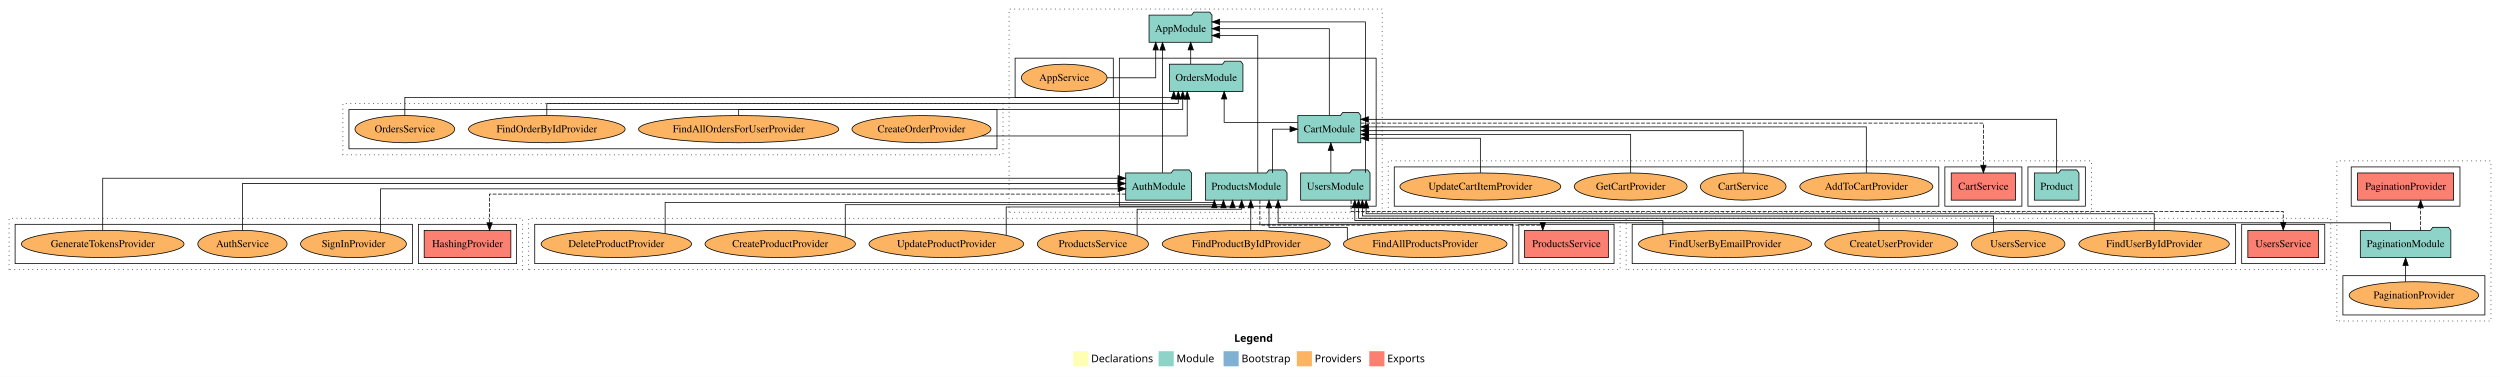
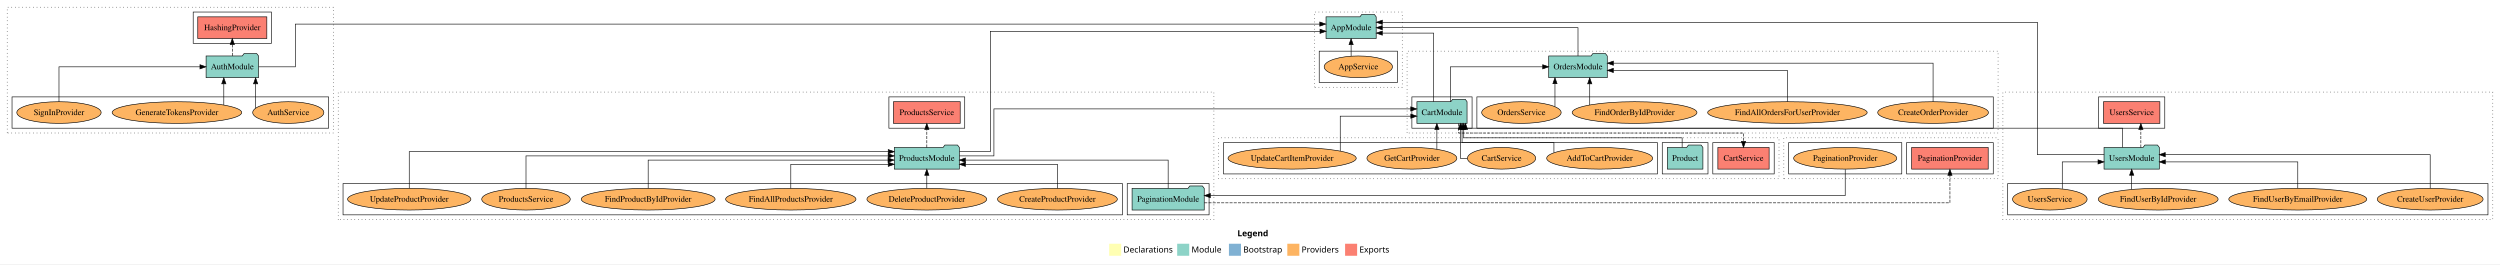
- <svg xmlns="http://www.w3.org/2000/svg" width="3310pt" height="499pt" viewBox="0.00 0.00 3310.00 499.00">
-   <g id="graph0" class="graph" transform="scale(1 1) rotate(0) translate(4 495)">
-     <polygon fill="white" stroke="transparent" points="-4,4 -4,-495 3306,-495 3306,4 -4,4" />
-     <text text-anchor="start" x="1630.01" y="-42.4" font-family="Times-12" font-weight="bold" font-size="14.00">Legend</text>
-     <polygon fill="#ffffb3" stroke="transparent" points="1417,-10 1417,-30 1437,-30 1437,-10 1417,-10" />
-     <text text-anchor="start" x="1440.63" y="-15.4" font-family="Times-12" font-size="14.00">  Declarations</text>
-     <polygon fill="#8dd3c7" stroke="transparent" points="1530,-10 1530,-30 1550,-30 1550,-10 1530,-10" />
-     <text text-anchor="start" x="1553.73" y="-15.4" font-family="Times-12" font-size="14.00">  Module</text>
-     <polygon fill="#80b1d3" stroke="transparent" points="1616,-10 1616,-30 1636,-30 1636,-10 1616,-10" />
-     <text text-anchor="start" x="1639.78" y="-15.4" font-family="Times-12" font-size="14.00">  Bootstrap</text>
-     <polygon fill="#fdb462" stroke="transparent" points="1713,-10 1713,-30 1733,-30 1733,-10 1713,-10" />
-     <text text-anchor="start" x="1736.67" y="-15.4" font-family="Times-12" font-size="14.00">  Providers</text>
-     <polygon fill="#fb8072" stroke="transparent" points="1809,-10 1809,-30 1829,-30 1829,-10 1809,-10" />
-     <text text-anchor="start" x="1832.73" y="-15.4" font-family="Times-12" font-size="14.00">  Exports</text>
+ <svg xmlns="http://www.w3.org/2000/svg" width="4154pt" height="439pt" viewBox="0.00 0.00 4154.00 439.00">
+   <g id="graph0" class="graph" transform="scale(1 1) rotate(0) translate(4 435)">
+     <polygon fill="white" stroke="transparent" points="-4,4 -4,-435 4150,-435 4150,4 -4,4" />
+     <text text-anchor="start" x="2052.01" y="-42.4" font-family="Times-12" font-weight="bold" font-size="14.00">Legend</text>
+     <polygon fill="#ffffb3" stroke="transparent" points="1839,-10 1839,-30 1859,-30 1859,-10 1839,-10" />
+     <text text-anchor="start" x="1862.63" y="-15.4" font-family="Times-12" font-size="14.00">  Declarations</text>
+     <polygon fill="#8dd3c7" stroke="transparent" points="1952,-10 1952,-30 1972,-30 1972,-10 1952,-10" />
+     <text text-anchor="start" x="1975.73" y="-15.4" font-family="Times-12" font-size="14.00">  Module</text>
+     <polygon fill="#80b1d3" stroke="transparent" points="2038,-10 2038,-30 2058,-30 2058,-10 2038,-10" />
+     <text text-anchor="start" x="2061.78" y="-15.4" font-family="Times-12" font-size="14.00">  Bootstrap</text>
+     <polygon fill="#fdb462" stroke="transparent" points="2135,-10 2135,-30 2155,-30 2155,-10 2135,-10" />
+     <text text-anchor="start" x="2158.67" y="-15.4" font-family="Times-12" font-size="14.00">  Providers</text>
+     <polygon fill="#fb8072" stroke="transparent" points="2231,-10 2231,-30 2251,-30 2251,-10 2231,-10" />
+     <text text-anchor="start" x="2254.73" y="-15.4" font-family="Times-12" font-size="14.00">  Exports</text>
+     <g id="clust7" class="cluster">
+       <polygon fill="none" stroke="black" stroke-dasharray="1,5" points="8,-214 8,-423 550,-423 550,-214 8,-214" />
+     </g>
+     <g id="clust10" class="cluster">
+       <polygon fill="none" stroke="black" points="317,-363 317,-415 447,-415 447,-363 317,-363" />
+     </g>
+     <g id="clust12" class="cluster">
+       <polygon fill="none" stroke="black" points="16,-222 16,-274 542,-274 542,-222 16,-222" />
+     </g>
+     <g id="clust37" class="cluster">
+       <polygon fill="none" stroke="black" stroke-dasharray="1,5" points="3324,-70 3324,-282 4138,-282 4138,-70 3324,-70" />
+     </g>
+     <g id="clust40" class="cluster">
+       <polygon fill="none" stroke="black" points="3483,-222 3483,-274 3593,-274 3593,-222 3483,-222" />
+     </g>
+     <g id="clust42" class="cluster">
+       <polygon fill="none" stroke="black" points="3332,-78 3332,-130 4130,-130 4130,-78 3332,-78" />
+     </g>
+     <g id="clust31" class="cluster">
+       <polygon fill="none" stroke="black" stroke-dasharray="1,5" points="558,-70 558,-282 2013,-282 2013,-70 558,-70" />
+     </g>
+     <g id="clust36" class="cluster">
+       <polygon fill="none" stroke="black" points="566,-78 566,-130 1861,-130 1861,-78 566,-78" />
+     </g>
+     <g id="clust33" class="cluster">
+       <polygon fill="none" stroke="black" points="1869,-78 1869,-130 2005,-130 2005,-78 1869,-78" />
+     </g>
+     <g id="clust34" class="cluster">
+       <polygon fill="none" stroke="black" points="1473,-222 1473,-274 1599,-274 1599,-222 1473,-222" />
+     </g>
+     <g id="clust19" class="cluster">
+       <polygon fill="none" stroke="black" stroke-dasharray="1,5" points="2334,-214 2334,-350 3316,-350 3316,-214 2334,-214" />
+     </g>
+     <g id="clust21" class="cluster">
+       <polygon fill="none" stroke="black" points="2342,-222 2342,-274 2442,-274 2442,-222 2342,-222" />
+     </g>
+     <g id="clust24" class="cluster">
+       <polygon fill="none" stroke="black" points="2450,-222 2450,-274 3308,-274 3308,-222 2450,-222" />
+     </g>
+     <g id="clust25" class="cluster">
+       <polygon fill="none" stroke="black" stroke-dasharray="1,5" points="2960,-138 2960,-206 3316,-206 3316,-138 2960,-138" />
+     </g>
+     <g id="clust28" class="cluster">
+       <polygon fill="none" stroke="black" points="3164,-146 3164,-198 3308,-198 3308,-146 3164,-146" />
+     </g>
+     <g id="clust30" class="cluster">
+       <polygon fill="none" stroke="black" points="2968,-146 2968,-198 3156,-198 3156,-146 2968,-146" />
+     </g>
+     <g id="clust13" class="cluster">
+       <polygon fill="none" stroke="black" stroke-dasharray="1,5" points="2021,-138 2021,-206 2952,-206 2952,-138 2021,-138" />
+     </g>
+     <g id="clust16" class="cluster">
+       <polygon fill="none" stroke="black" points="2842,-146 2842,-198 2944,-198 2944,-146 2842,-146" />
+     </g>
+     <g id="clust15" class="cluster">
+       <polygon fill="none" stroke="black" points="2758,-146 2758,-198 2834,-198 2834,-146 2758,-146" />
+     </g>
+     <g id="clust18" class="cluster">
+       <polygon fill="none" stroke="black" points="2029,-146 2029,-198 2750,-198 2750,-146 2029,-146" />
+     </g>
    <g id="clust1" class="cluster">
-       <polygon fill="none" stroke="black" stroke-dasharray="1,5" points="1332,-214 1332,-483 1826,-483 1826,-214 1332,-214" />
-     </g>
-     <g id="clust3" class="cluster">
-       <polygon fill="none" stroke="black" points="1478,-222 1478,-418 1818,-418 1818,-222 1478,-222" />
+       <polygon fill="none" stroke="black" stroke-dasharray="1,5" points="2180,-290 2180,-415 2326,-415 2326,-290 2180,-290" />
    </g>
    <g id="clust6" class="cluster">
-       <polygon fill="none" stroke="black" points="1340,-366 1340,-418 1470,-418 1470,-366 1340,-366" />
-     </g>
-     <g id="clust7" class="cluster">
-       <polygon fill="none" stroke="black" stroke-dasharray="1,5" points="8,-138 8,-206 688,-206 688,-138 8,-138" />
-     </g>
-     <g id="clust10" class="cluster">
-       <polygon fill="none" stroke="black" points="550,-146 550,-198 680,-198 680,-146 550,-146" />
-     </g>
-     <g id="clust12" class="cluster">
-       <polygon fill="none" stroke="black" points="16,-146 16,-198 542,-198 542,-146 16,-146" />
-     </g>
-     <g id="clust13" class="cluster">
-       <polygon fill="none" stroke="black" stroke-dasharray="1,5" points="1834,-214 1834,-282 2765,-282 2765,-214 1834,-214" />
-     </g>
-     <g id="clust15" class="cluster">
-       <polygon fill="none" stroke="black" points="2681,-222 2681,-274 2757,-274 2757,-222 2681,-222" />
-     </g>
-     <g id="clust16" class="cluster">
-       <polygon fill="none" stroke="black" points="2571,-222 2571,-274 2673,-274 2673,-222 2571,-222" />
-     </g>
-     <g id="clust18" class="cluster">
-       <polygon fill="none" stroke="black" points="1842,-222 1842,-274 2563,-274 2563,-222 1842,-222" />
-     </g>
-     <g id="clust19" class="cluster">
-       <polygon fill="none" stroke="black" stroke-dasharray="1,5" points="450,-290 450,-358 1324,-358 1324,-290 450,-290" />
-     </g>
-     <g id="clust24" class="cluster">
-       <polygon fill="none" stroke="black" points="458,-298 458,-350 1316,-350 1316,-298 458,-298" />
-     </g>
-     <g id="clust25" class="cluster">
-       <polygon fill="none" stroke="black" stroke-dasharray="1,5" points="3090,-70 3090,-282 3294,-282 3294,-70 3090,-70" />
-     </g>
-     <g id="clust28" class="cluster">
-       <polygon fill="none" stroke="black" points="3109,-222 3109,-274 3253,-274 3253,-222 3109,-222" />
-     </g>
-     <g id="clust30" class="cluster">
-       <polygon fill="none" stroke="black" points="3098,-78 3098,-130 3286,-130 3286,-78 3098,-78" />
-     </g>
-     <g id="clust31" class="cluster">
-       <polygon fill="none" stroke="black" stroke-dasharray="1,5" points="696,-138 696,-206 2141,-206 2141,-138 696,-138" />
-     </g>
-     <g id="clust34" class="cluster">
-       <polygon fill="none" stroke="black" points="2007,-146 2007,-198 2133,-198 2133,-146 2007,-146" />
-     </g>
-     <g id="clust36" class="cluster">
-       <polygon fill="none" stroke="black" points="704,-146 704,-198 1999,-198 1999,-146 704,-146" />
-     </g>
-     <g id="clust37" class="cluster">
-       <polygon fill="none" stroke="black" stroke-dasharray="1,5" points="2149,-138 2149,-206 3082,-206 3082,-138 2149,-138" />
-     </g>
-     <g id="clust40" class="cluster">
-       <polygon fill="none" stroke="black" points="2964,-146 2964,-198 3074,-198 3074,-146 2964,-146" />
-     </g>
-     <g id="clust42" class="cluster">
-       <polygon fill="none" stroke="black" points="2157,-146 2157,-198 2956,-198 2956,-146 2157,-146" />
+       <polygon fill="none" stroke="black" points="2188,-298 2188,-350 2318,-350 2318,-298 2188,-298" />
    </g>
    <g id="node1" class="node">
-       <polygon fill="#8dd3c7" stroke="black" points="1573.55,-266 1570.55,-270 1549.55,-270 1546.55,-266 1486.45,-266 1486.45,-230 1573.55,-230 1573.55,-266" />
-       <text text-anchor="middle" x="1530" y="-243.8" font-family="Times,serif" font-size="14.00">AuthModule</text>
+       <polygon fill="#8dd3c7" stroke="black" points="425.55,-342 422.55,-346 401.55,-346 398.55,-342 338.45,-342 338.45,-306 425.55,-306 425.55,-342" />
+       <text text-anchor="middle" x="382" y="-319.8" font-family="Times,serif" font-size="14.00">AuthModule</text>
    </g>
    <g id="node6" class="node">
-       <polygon fill="#8dd3c7" stroke="black" points="1600.66,-475 1597.66,-479 1576.66,-479 1573.66,-475 1517.34,-475 1517.34,-439 1600.66,-439 1600.66,-475" />
-       <text text-anchor="middle" x="1559" y="-452.8" font-family="Times,serif" font-size="14.00">AppModule</text>
+       <polygon fill="#8dd3c7" stroke="black" points="2282.66,-407 2279.66,-411 2258.66,-411 2255.66,-407 2199.34,-407 2199.34,-371 2282.66,-371 2282.66,-407" />
+       <text text-anchor="middle" x="2241" y="-384.8" font-family="Times,serif" font-size="14.00">AppModule</text>
    </g>
    <g id="edge1" class="edge">
-       <path fill="none" stroke="black" d="M1535.18,-266.18C1535.18,-266.18 1535.18,-428.71 1535.18,-428.71" />
-       <polygon fill="black" stroke="black" points="1531.68,-428.71 1535.18,-438.71 1538.68,-428.71 1531.68,-428.71" />
+       <path fill="none" stroke="black" d="M425.81,-324C454.52,-324 486.74,-324 486.74,-324 486.74,-324 486.74,-395 486.74,-395 486.74,-395 2188.94,-395 2188.94,-395" />
+       <polygon fill="black" stroke="black" points="2188.94,-398.5 2198.94,-395 2188.94,-391.5 2188.94,-398.5" />
    </g>
    <g id="node8" class="node">
-       <polygon fill="#fb8072" stroke="black" points="672.37,-190 557.63,-190 557.63,-154 672.37,-154 672.37,-190" />
-       <text text-anchor="middle" x="615" y="-167.8" font-family="Times,serif" font-size="14.00">HashingProvider </text>
+       <polygon fill="#fb8072" stroke="black" points="439.37,-407 324.63,-407 324.63,-371 439.37,-371 439.37,-407" />
+       <text text-anchor="middle" x="382" y="-384.8" font-family="Times,serif" font-size="14.00">HashingProvider </text>
    </g>
    <g id="edge7" class="edge">
-       <path fill="none" stroke="black" stroke-dasharray="5,2" d="M1486.37,-238C1308.08,-238 644.18,-238 644.18,-238 644.18,-238 644.18,-200.03 644.18,-200.03" />
-       <polygon fill="black" stroke="black" points="647.68,-200.03 644.18,-190.03 640.68,-200.03 647.68,-200.03" />
+       <path fill="none" stroke="black" stroke-dasharray="5,2" d="M382,-342.11C382,-342.11 382,-360.99 382,-360.99" />
+       <polygon fill="black" stroke="black" points="378.5,-360.99 382,-370.99 385.5,-360.99 378.5,-360.99" />
    </g>
    <g id="node2" class="node">
-       <polygon fill="#8dd3c7" stroke="black" points="1797.65,-342 1794.65,-346 1773.65,-346 1770.65,-342 1714.35,-342 1714.35,-306 1797.65,-306 1797.65,-342" />
-       <text text-anchor="middle" x="1756" y="-319.8" font-family="Times,serif" font-size="14.00">CartModule</text>
+       <polygon fill="#8dd3c7" stroke="black" points="2433.65,-266 2430.65,-270 2409.65,-270 2406.65,-266 2350.35,-266 2350.35,-230 2433.65,-230 2433.65,-266" />
+       <text text-anchor="middle" x="2392" y="-243.8" font-family="Times,serif" font-size="14.00">CartModule</text>
    </g>
    <g id="node3" class="node">
-       <polygon fill="#8dd3c7" stroke="black" points="1641.64,-410 1638.64,-414 1617.64,-414 1614.64,-410 1544.36,-410 1544.36,-374 1641.64,-374 1641.64,-410" />
-       <text text-anchor="middle" x="1593" y="-387.8" font-family="Times,serif" font-size="14.00">OrdersModule</text>
+       <polygon fill="#8dd3c7" stroke="black" points="2666.64,-342 2663.64,-346 2642.64,-346 2639.64,-342 2569.36,-342 2569.36,-306 2666.64,-306 2666.64,-342" />
+       <text text-anchor="middle" x="2618" y="-319.8" font-family="Times,serif" font-size="14.00">OrdersModule</text>
    </g>
    <g id="edge19" class="edge">
-       <path fill="none" stroke="black" d="M1714.23,-333C1673.22,-333 1616.77,-333 1616.77,-333 1616.77,-333 1616.77,-363.98 1616.77,-363.98" />
-       <polygon fill="black" stroke="black" points="1613.27,-363.98 1616.77,-373.98 1620.27,-363.98 1613.27,-363.98" />
+       <path fill="none" stroke="black" d="M2405.94,-266.01C2405.94,-288.49 2405.94,-324 2405.94,-324 2405.94,-324 2559.35,-324 2559.35,-324" />
+       <polygon fill="black" stroke="black" points="2559.35,-327.5 2569.35,-324 2559.35,-320.5 2559.35,-327.5" />
    </g>
    <g id="edge2" class="edge">
-       <path fill="none" stroke="black" d="M1756,-342.21C1756,-378.64 1756,-457 1756,-457 1756,-457 1610.78,-457 1610.78,-457" />
-       <polygon fill="black" stroke="black" points="1610.78,-453.5 1600.78,-457 1610.78,-460.5 1610.78,-453.5" />
+       <path fill="none" stroke="black" d="M2378.06,-266.08C2378.06,-302.23 2378.06,-380 2378.06,-380 2378.06,-380 2292.87,-380 2292.87,-380" />
+       <polygon fill="black" stroke="black" points="2292.87,-376.5 2282.87,-380 2292.87,-383.5 2292.87,-376.5" />
    </g>
    <g id="node13" class="node">
-       <polygon fill="#fb8072" stroke="black" points="2664.58,-266 2579.42,-266 2579.42,-230 2664.58,-230 2664.58,-266" />
-       <text text-anchor="middle" x="2622" y="-243.8" font-family="Times,serif" font-size="14.00">CartService </text>
+       <polygon fill="#fb8072" stroke="black" points="2935.58,-190 2850.42,-190 2850.42,-154 2935.58,-154 2935.58,-190" />
+       <text text-anchor="middle" x="2893" y="-167.8" font-family="Times,serif" font-size="14.00">CartService </text>
    </g>
    <g id="edge14" class="edge">
-       <path fill="none" stroke="black" stroke-dasharray="5,2" d="M1797.77,-332C1970.76,-332 2622,-332 2622,-332 2622,-332 2622,-276.23 2622,-276.23" />
-       <polygon fill="black" stroke="black" points="2625.5,-276.23 2622,-266.23 2618.5,-276.23 2625.5,-276.23" />
+       <path fill="none" stroke="black" stroke-dasharray="5,2" d="M2419.69,-229.81C2419.69,-221.72 2419.69,-214 2419.69,-214 2419.69,-214 2893,-214 2893,-214 2893,-214 2893,-200.06 2893,-200.06" />
+       <polygon fill="black" stroke="black" points="2896.5,-200.06 2893,-190.06 2889.5,-200.06 2896.5,-200.06" />
    </g>
    <g id="edge3" class="edge">
-       <path fill="none" stroke="black" d="M1572.5,-410.11C1572.5,-410.11 1572.5,-428.99 1572.5,-428.99" />
-       <polygon fill="black" stroke="black" points="1569,-428.99 1572.5,-438.99 1576,-428.99 1569,-428.99" />
+       <path fill="none" stroke="black" d="M2618,-342.11C2618,-361.34 2618,-389 2618,-389 2618,-389 2292.79,-389 2292.79,-389" />
+       <polygon fill="black" stroke="black" points="2292.79,-385.5 2282.79,-389 2292.79,-392.5 2292.79,-385.5" />
    </g>
    <g id="node4" class="node">
-       <polygon fill="#8dd3c7" stroke="black" points="1700.04,-266 1697.04,-270 1676.04,-270 1673.04,-266 1591.96,-266 1591.96,-230 1700.04,-230 1700.04,-266" />
-       <text text-anchor="middle" x="1646" y="-243.8" font-family="Times,serif" font-size="14.00">ProductsModule</text>
+       <polygon fill="#8dd3c7" stroke="black" points="1590.04,-190 1587.04,-194 1566.04,-194 1563.04,-190 1481.96,-190 1481.96,-154 1590.04,-154 1590.04,-190" />
+       <text text-anchor="middle" x="1536" y="-167.8" font-family="Times,serif" font-size="14.00">ProductsModule</text>
    </g>
    <g id="edge12" class="edge">
-       <path fill="none" stroke="black" d="M1680.79,-266.01C1680.79,-288.49 1680.79,-324 1680.79,-324 1680.79,-324 1704,-324 1704,-324" />
-       <polygon fill="black" stroke="black" points="1704,-327.5 1714,-324 1704,-320.5 1704,-327.5" />
+       <path fill="none" stroke="black" d="M1590.11,-176C1618.52,-176 1647.49,-176 1647.49,-176 1647.49,-176 1647.49,-254 1647.49,-254 1647.49,-254 2340.11,-254 2340.11,-254" />
+       <polygon fill="black" stroke="black" points="2340.11,-257.5 2350.11,-254 2340.11,-250.5 2340.11,-257.5" />
    </g>
    <g id="edge4" class="edge">
-       <path fill="none" stroke="black" d="M1661.3,-266.1C1661.3,-315.33 1661.3,-448 1661.3,-448 1661.3,-448 1610.91,-448 1610.91,-448" />
-       <polygon fill="black" stroke="black" points="1610.91,-444.5 1600.91,-448 1610.91,-451.5 1610.91,-444.5" />
+       <path fill="none" stroke="black" d="M1590.3,-183C1616.15,-183 1641.51,-183 1641.51,-183 1641.51,-183 1641.51,-383 1641.51,-383 1641.51,-383 2189.32,-383 2189.32,-383" />
+       <polygon fill="black" stroke="black" points="2189.32,-386.5 2199.32,-383 2189.32,-379.5 2189.32,-386.5" />
    </g>
    <g id="node25" class="node">
-       <polygon fill="#fb8072" stroke="black" points="2125.47,-190 2014.53,-190 2014.53,-154 2125.47,-154 2125.47,-190" />
-       <text text-anchor="middle" x="2070" y="-167.8" font-family="Times,serif" font-size="14.00">ProductsService </text>
+       <polygon fill="#fb8072" stroke="black" points="1591.47,-266 1480.53,-266 1480.53,-230 1591.47,-230 1591.47,-266" />
+       <text text-anchor="middle" x="1536" y="-243.8" font-family="Times,serif" font-size="14.00">ProductsService </text>
    </g>
    <g id="edge27" class="edge">
-       <path fill="none" stroke="black" stroke-dasharray="5,2" d="M1664.09,-229.88C1664.09,-215.22 1664.09,-197 1664.09,-197 1664.09,-197 2038.63,-197 2038.63,-197 2038.63,-197 2038.63,-196.32 2038.63,-196.32" />
-       <polygon fill="black" stroke="black" points="2042.13,-200.17 2038.63,-190.17 2035.13,-200.17 2042.13,-200.17" />
+       <path fill="none" stroke="black" stroke-dasharray="5,2" d="M1536,-190.01C1536,-190.01 1536,-219.85 1536,-219.85" />
+       <polygon fill="black" stroke="black" points="1532.5,-219.85 1536,-229.85 1539.5,-219.85 1532.5,-219.85" />
    </g>
    <g id="node5" class="node">
-       <polygon fill="#8dd3c7" stroke="black" points="1809.92,-266 1806.92,-270 1785.92,-270 1782.92,-266 1718.08,-266 1718.08,-230 1809.92,-230 1809.92,-266" />
-       <text text-anchor="middle" x="1764" y="-243.8" font-family="Times,serif" font-size="14.00">UsersModule</text>
+       <polygon fill="#8dd3c7" stroke="black" points="3583.92,-190 3580.92,-194 3559.92,-194 3556.92,-190 3492.08,-190 3492.08,-154 3583.92,-154 3583.92,-190" />
+       <text text-anchor="middle" x="3538" y="-167.8" font-family="Times,serif" font-size="14.00">UsersModule</text>
    </g>
    <g id="edge13" class="edge">
-       <path fill="none" stroke="black" d="M1758.06,-266.01C1758.06,-266.01 1758.06,-295.85 1758.06,-295.85" />
-       <polygon fill="black" stroke="black" points="1754.56,-295.85 1758.06,-305.85 1761.56,-295.85 1754.56,-295.85" />
+       <path fill="none" stroke="black" d="M3522.76,-190.05C3522.76,-204.37 3522.76,-222 3522.76,-222 3522.76,-222 2431,-222 2431,-222 2431,-222 2431,-222.79 2431,-222.79" />
+       <polygon fill="black" stroke="black" points="2427.5,-219.94 2431,-229.94 2434.5,-219.94 2427.5,-219.94" />
    </g>
    <g id="edge5" class="edge">
-       <path fill="none" stroke="black" d="M1803.77,-266.21C1803.77,-318.61 1803.77,-466 1803.77,-466 1803.77,-466 1610.8,-466 1610.8,-466" />
-       <polygon fill="black" stroke="black" points="1610.8,-462.5 1600.8,-466 1610.8,-469.5 1610.8,-462.5" />
+       <path fill="none" stroke="black" d="M3492.27,-178C3446.03,-178 3381.34,-178 3381.34,-178 3381.34,-178 3381.34,-398 3381.34,-398 3381.34,-398 2292.94,-398 2292.94,-398" />
+       <polygon fill="black" stroke="black" points="2292.94,-394.5 2282.94,-398 2292.94,-401.5 2292.94,-394.5" />
    </g>
    <g id="node32" class="node">
-       <polygon fill="#fb8072" stroke="black" points="3065.85,-190 2972.15,-190 2972.15,-154 3065.85,-154 3065.85,-190" />
-       <text text-anchor="middle" x="3019" y="-167.8" font-family="Times,serif" font-size="14.00">UsersService </text>
+       <polygon fill="#fb8072" stroke="black" points="3584.85,-266 3491.15,-266 3491.15,-230 3584.85,-230 3584.85,-266" />
+       <text text-anchor="middle" x="3538" y="-243.8" font-family="Times,serif" font-size="14.00">UsersService </text>
    </g>
    <g id="edge34" class="edge">
-       <path fill="none" stroke="black" stroke-dasharray="5,2" d="M1784.82,-229.96C1784.82,-222.25 1784.82,-215 1784.82,-215 1784.82,-215 3019,-215 3019,-215 3019,-215 3019,-200.49 3019,-200.49" />
-       <polygon fill="black" stroke="black" points="3022.5,-200.49 3019,-190.49 3015.5,-200.49 3022.5,-200.49" />
+       <path fill="none" stroke="black" stroke-dasharray="5,2" d="M3553.24,-190.01C3553.24,-190.01 3553.24,-219.85 3553.24,-219.85" />
+       <polygon fill="black" stroke="black" points="3549.74,-219.85 3553.24,-229.85 3556.74,-219.85 3549.74,-219.85" />
    </g>
    <g id="node7" class="node">
-       <ellipse fill="#fdb462" stroke="black" cx="1405" cy="-392" rx="56.74" ry="18" />
-       <text text-anchor="middle" x="1405" y="-387.8" font-family="Times,serif" font-size="14.00">AppService</text>
+       <ellipse fill="#fdb462" stroke="black" cx="2253" cy="-324" rx="56.74" ry="18" />
+       <text text-anchor="middle" x="2253" y="-319.8" font-family="Times,serif" font-size="14.00">AppService</text>
    </g>
    <g id="edge6" class="edge">
-       <path fill="none" stroke="black" d="M1461.68,-392C1493.22,-392 1526.18,-392 1526.18,-392 1526.18,-392 1526.18,-428.89 1526.18,-428.89" />
-       <polygon fill="black" stroke="black" points="1522.68,-428.89 1526.18,-438.89 1529.68,-428.89 1522.68,-428.89" />
+       <path fill="none" stroke="black" d="M2241,-341.76C2241,-341.76 2241,-360.81 2241,-360.81" />
+       <polygon fill="black" stroke="black" points="2237.5,-360.81 2241,-370.81 2244.5,-360.81 2237.5,-360.81" />
    </g>
    <g id="node9" class="node">
-       <ellipse fill="#fdb462" stroke="black" cx="317" cy="-172" rx="59.11" ry="18" />
-       <text text-anchor="middle" x="317" y="-167.8" font-family="Times,serif" font-size="14.00">AuthService</text>
+       <ellipse fill="#fdb462" stroke="black" cx="475" cy="-248" rx="59.11" ry="18" />
+       <text text-anchor="middle" x="475" y="-243.8" font-family="Times,serif" font-size="14.00">AuthService</text>
    </g>
    <g id="edge8" class="edge">
-       <path fill="none" stroke="black" d="M317,-190.15C317,-213.76 317,-252 317,-252 317,-252 1476.11,-252 1476.11,-252" />
-       <polygon fill="black" stroke="black" points="1476.11,-255.5 1486.11,-252 1476.11,-248.5 1476.11,-255.5" />
+       <path fill="none" stroke="black" d="M420.73,-255.29C420.73,-255.29 420.73,-295.73 420.73,-295.73" />
+       <polygon fill="black" stroke="black" points="417.23,-295.73 420.73,-305.73 424.23,-295.73 417.23,-295.73" />
    </g>
    <g id="node10" class="node">
-       <ellipse fill="#fdb462" stroke="black" cx="132" cy="-172" rx="107.63" ry="18" />
-       <text text-anchor="middle" x="132" y="-167.8" font-family="Times,serif" font-size="14.00">GenerateTokensProvider</text>
+       <ellipse fill="#fdb462" stroke="black" cx="290" cy="-248" rx="107.63" ry="18" />
+       <text text-anchor="middle" x="290" y="-243.8" font-family="Times,serif" font-size="14.00">GenerateTokensProvider</text>
    </g>
    <g id="edge9" class="edge">
-       <path fill="none" stroke="black" d="M132,-190.03C132,-215.51 132,-259 132,-259 132,-259 1476.24,-259 1476.24,-259" />
-       <polygon fill="black" stroke="black" points="1476.24,-262.5 1486.24,-259 1476.24,-255.5 1476.24,-262.5" />
+       <path fill="none" stroke="black" d="M367.89,-260.55C367.89,-260.55 367.89,-295.74 367.89,-295.74" />
+       <polygon fill="black" stroke="black" points="364.39,-295.74 367.89,-305.74 371.39,-295.74 364.39,-295.74" />
    </g>
    <g id="node11" class="node">
-       <ellipse fill="#fdb462" stroke="black" cx="464" cy="-172" rx="70.08" ry="18" />
-       <text text-anchor="middle" x="464" y="-167.8" font-family="Times,serif" font-size="14.00">SignInProvider</text>
+       <ellipse fill="#fdb462" stroke="black" cx="94" cy="-248" rx="70.08" ry="18" />
+       <text text-anchor="middle" x="94" y="-243.8" font-family="Times,serif" font-size="14.00">SignInProvider</text>
    </g>
    <g id="edge10" class="edge">
-       <path fill="none" stroke="black" d="M499.89,-187.48C499.89,-208.91 499.89,-245 499.89,-245 499.89,-245 1476.4,-245 1476.4,-245" />
-       <polygon fill="black" stroke="black" points="1476.4,-248.5 1486.4,-245 1476.4,-241.5 1476.4,-248.5" />
+       <path fill="none" stroke="black" d="M94,-266.01C94,-288.49 94,-324 94,-324 94,-324 328.26,-324 328.26,-324" />
+       <polygon fill="black" stroke="black" points="328.26,-327.5 338.26,-324 328.26,-320.5 328.26,-327.5" />
    </g>
    <g id="node12" class="node">
-       <polygon fill="#8dd3c7" stroke="black" points="2748.55,-266 2745.55,-270 2724.55,-270 2721.55,-266 2689.45,-266 2689.45,-230 2748.55,-230 2748.55,-266" />
-       <text text-anchor="middle" x="2719" y="-243.8" font-family="Times,serif" font-size="14.00">Product</text>
+       <polygon fill="#8dd3c7" stroke="black" points="2825.55,-190 2822.55,-194 2801.55,-194 2798.55,-190 2766.45,-190 2766.45,-154 2825.55,-154 2825.55,-190" />
+       <text text-anchor="middle" x="2796" y="-167.8" font-family="Times,serif" font-size="14.00">Product</text>
    </g>
    <g id="edge11" class="edge">
-       <path fill="none" stroke="black" d="M2719,-266.01C2719,-292.02 2719,-337 2719,-337 2719,-337 1807.69,-337 1807.69,-337" />
-       <polygon fill="black" stroke="black" points="1807.69,-333.5 1797.69,-337 1807.69,-340.5 1807.69,-333.5" />
+       <path fill="none" stroke="black" d="M2791.03,-190.19C2791.03,-198.28 2791.03,-206 2791.03,-206 2791.03,-206 2428.17,-206 2428.17,-206 2428.17,-206 2428.17,-219.94 2428.17,-219.94" />
+       <polygon fill="black" stroke="black" points="2424.67,-219.94 2428.17,-229.94 2431.67,-219.94 2424.67,-219.94" />
    </g>
    <g id="node14" class="node">
-       <ellipse fill="#fdb462" stroke="black" cx="2467" cy="-248" rx="88.04" ry="18" />
-       <text text-anchor="middle" x="2467" y="-243.8" font-family="Times,serif" font-size="14.00">AddToCartProvider</text>
+       <ellipse fill="#fdb462" stroke="black" cx="2654" cy="-172" rx="88.04" ry="18" />
+       <text text-anchor="middle" x="2654" y="-167.8" font-family="Times,serif" font-size="14.00">AddToCartProvider</text>
    </g>
    <g id="edge15" class="edge">
-       <path fill="none" stroke="black" d="M2467,-266.32C2467,-289.66 2467,-327 2467,-327 2467,-327 1807.82,-327 1807.82,-327" />
-       <polygon fill="black" stroke="black" points="1807.82,-323.5 1797.82,-327 1807.82,-330.5 1807.82,-323.5" />
+       <path fill="none" stroke="black" d="M2578,-181.39C2578,-188.83 2578,-198 2578,-198 2578,-198 2425.34,-198 2425.34,-198 2425.34,-198 2425.34,-219.95 2425.34,-219.95" />
+       <polygon fill="black" stroke="black" points="2421.84,-219.95 2425.34,-229.95 2428.84,-219.95 2421.84,-219.95" />
    </g>
    <g id="node15" class="node">
-       <ellipse fill="#fdb462" stroke="black" cx="2304" cy="-248" rx="56.73" ry="18" />
-       <text text-anchor="middle" x="2304" y="-243.8" font-family="Times,serif" font-size="14.00">CartService</text>
+       <ellipse fill="#fdb462" stroke="black" cx="2491" cy="-172" rx="56.73" ry="18" />
+       <text text-anchor="middle" x="2491" y="-167.8" font-family="Times,serif" font-size="14.00">CartService</text>
    </g>
    <g id="edge16" class="edge">
-       <path fill="none" stroke="black" d="M2304,-266.29C2304,-288.21 2304,-322 2304,-322 2304,-322 1808.09,-322 1808.09,-322" />
-       <polygon fill="black" stroke="black" points="1808.09,-318.5 1798.09,-322 1808.09,-325.5 1808.09,-318.5" />
+       <path fill="none" stroke="black" d="M2434.13,-172C2427.2,-172 2422.51,-172 2422.51,-172 2422.51,-172 2422.51,-219.99 2422.51,-219.99" />
+       <polygon fill="black" stroke="black" points="2419.01,-219.99 2422.51,-229.99 2426.01,-219.99 2419.01,-219.99" />
    </g>
    <g id="node16" class="node">
-       <ellipse fill="#fdb462" stroke="black" cx="2155" cy="-248" rx="74.71" ry="18" />
-       <text text-anchor="middle" x="2155" y="-243.8" font-family="Times,serif" font-size="14.00">GetCartProvider</text>
+       <ellipse fill="#fdb462" stroke="black" cx="2342" cy="-172" rx="74.71" ry="18" />
+       <text text-anchor="middle" x="2342" y="-167.8" font-family="Times,serif" font-size="14.00">GetCartProvider</text>
    </g>
    <g id="edge17" class="edge">
-       <path fill="none" stroke="black" d="M2155,-266.13C2155,-286.57 2155,-317 2155,-317 2155,-317 1807.95,-317 1807.95,-317" />
-       <polygon fill="black" stroke="black" points="1807.95,-313.5 1797.95,-317 1807.95,-320.5 1807.95,-313.5" />
+       <path fill="none" stroke="black" d="M2383.52,-187.02C2383.52,-187.02 2383.52,-219.8 2383.52,-219.8" />
+       <polygon fill="black" stroke="black" points="2380.02,-219.8 2383.52,-229.8 2387.02,-219.8 2380.02,-219.8" />
    </g>
    <g id="node17" class="node">
-       <ellipse fill="#fdb462" stroke="black" cx="1956" cy="-248" rx="106.5" ry="18" />
-       <text text-anchor="middle" x="1956" y="-243.8" font-family="Times,serif" font-size="14.00">UpdateCartItemProvider</text>
+       <ellipse fill="#fdb462" stroke="black" cx="2143" cy="-172" rx="106.5" ry="18" />
+       <text text-anchor="middle" x="2143" y="-167.8" font-family="Times,serif" font-size="14.00">UpdateCartItemProvider</text>
    </g>
    <g id="edge18" class="edge">
-       <path fill="none" stroke="black" d="M1956,-266.17C1956,-285.09 1956,-312 1956,-312 1956,-312 1807.93,-312 1807.93,-312" />
-       <polygon fill="black" stroke="black" points="1807.93,-308.5 1797.93,-312 1807.93,-315.5 1807.93,-308.5" />
+       <path fill="none" stroke="black" d="M2222.94,-184.19C2222.94,-204.25 2222.94,-242 2222.94,-242 2222.94,-242 2340.21,-242 2340.21,-242" />
+       <polygon fill="black" stroke="black" points="2340.21,-245.5 2350.21,-242 2340.21,-238.5 2340.21,-245.5" />
    </g>
    <g id="node18" class="node">
-       <ellipse fill="#fdb462" stroke="black" cx="1216" cy="-324" rx="92.01" ry="18" />
-       <text text-anchor="middle" x="1216" y="-319.8" font-family="Times,serif" font-size="14.00">CreateOrderProvider</text>
+       <ellipse fill="#fdb462" stroke="black" cx="3208" cy="-248" rx="92.01" ry="18" />
+       <text text-anchor="middle" x="3208" y="-243.8" font-family="Times,serif" font-size="14.00">CreateOrderProvider</text>
    </g>
    <g id="edge20" class="edge">
-       <path fill="none" stroke="black" d="M1295.84,-315C1399.65,-315 1567.86,-315 1567.86,-315 1567.86,-315 1567.86,-363.75 1567.86,-363.75" />
-       <polygon fill="black" stroke="black" points="1564.36,-363.75 1567.86,-373.75 1571.36,-363.75 1564.36,-363.75" />
+       <path fill="none" stroke="black" d="M3208,-266.2C3208,-290.36 3208,-330 3208,-330 3208,-330 2676.78,-330 2676.78,-330" />
+       <polygon fill="black" stroke="black" points="2676.78,-326.5 2666.78,-330 2676.78,-333.5 2676.78,-326.5" />
    </g>
    <g id="node19" class="node">
-       <ellipse fill="#fdb462" stroke="black" cx="974" cy="-324" rx="132.5" ry="18" />
-       <text text-anchor="middle" x="974" y="-319.8" font-family="Times,serif" font-size="14.00">FindAllOrdersForUserProvider</text>
+       <ellipse fill="#fdb462" stroke="black" cx="2966" cy="-248" rx="132.5" ry="18" />
+       <text text-anchor="middle" x="2966" y="-243.8" font-family="Times,serif" font-size="14.00">FindAllOrdersForUserProvider</text>
    </g>
    <g id="edge21" class="edge">
-       <path fill="none" stroke="black" d="M974,-342.06C974,-346.49 974,-350 974,-350 974,-350 1561.94,-350 1561.94,-350 1561.94,-350 1561.94,-363.94 1561.94,-363.94" />
-       <polygon fill="black" stroke="black" points="1558.44,-363.94 1561.94,-373.94 1565.44,-363.94 1558.44,-363.94" />
+       <path fill="none" stroke="black" d="M2966,-266.03C2966,-286.77 2966,-318 2966,-318 2966,-318 2676.75,-318 2676.75,-318" />
+       <polygon fill="black" stroke="black" points="2676.75,-314.5 2666.75,-318 2676.75,-321.5 2676.75,-314.5" />
    </g>
    <g id="node20" class="node">
-       <ellipse fill="#fdb462" stroke="black" cx="720" cy="-324" rx="103.65" ry="18" />
-       <text text-anchor="middle" x="720" y="-319.8" font-family="Times,serif" font-size="14.00">FindOrderByIdProvider</text>
+       <ellipse fill="#fdb462" stroke="black" cx="2712" cy="-248" rx="103.65" ry="18" />
+       <text text-anchor="middle" x="2712" y="-243.8" font-family="Times,serif" font-size="14.00">FindOrderByIdProvider</text>
    </g>
    <g id="edge22" class="edge">
-       <path fill="none" stroke="black" d="M720,-342.19C720,-350.28 720,-358 720,-358 720,-358 1556.02,-358 1556.02,-358 1556.02,-358 1556.02,-363.81 1556.02,-363.81" />
-       <polygon fill="black" stroke="black" points="1552.52,-363.81 1556.02,-373.81 1559.52,-363.81 1552.52,-363.81" />
+       <path fill="none" stroke="black" d="M2637.5,-260.55C2637.5,-260.55 2637.5,-295.74 2637.5,-295.74" />
+       <polygon fill="black" stroke="black" points="2634,-295.74 2637.5,-305.74 2641,-295.74 2634,-295.74" />
    </g>
    <g id="node21" class="node">
-       <ellipse fill="#fdb462" stroke="black" cx="532" cy="-324" rx="66.03" ry="18" />
-       <text text-anchor="middle" x="532" y="-319.8" font-family="Times,serif" font-size="14.00">OrdersService</text>
+       <ellipse fill="#fdb462" stroke="black" cx="2524" cy="-248" rx="66.03" ry="18" />
+       <text text-anchor="middle" x="2524" y="-243.8" font-family="Times,serif" font-size="14.00">OrdersService</text>
    </g>
    <g id="edge23" class="edge">
-       <path fill="none" stroke="black" d="M532,-342.06C532,-353.44 532,-366 532,-366 532,-366 1550.1,-366 1550.1,-366 1550.1,-366 1550.1,-366.79 1550.1,-366.79" />
-       <polygon fill="black" stroke="black" points="1546.6,-363.94 1550.1,-373.94 1553.6,-363.94 1546.6,-363.94" />
+       <path fill="none" stroke="black" d="M2579.72,-257.94C2579.72,-257.94 2579.72,-295.91 2579.72,-295.91" />
+       <polygon fill="black" stroke="black" points="2576.22,-295.91 2579.72,-305.91 2583.22,-295.91 2576.22,-295.91" />
    </g>
    <g id="node22" class="node">
-       <polygon fill="#fb8072" stroke="black" points="3244.59,-266 3117.41,-266 3117.41,-230 3244.59,-230 3244.59,-266" />
-       <text text-anchor="middle" x="3181" y="-243.8" font-family="Times,serif" font-size="14.00">PaginationProvider </text>
+       <polygon fill="#fb8072" stroke="black" points="3299.59,-190 3172.41,-190 3172.41,-154 3299.59,-154 3299.59,-190" />
+       <text text-anchor="middle" x="3236" y="-167.8" font-family="Times,serif" font-size="14.00">PaginationProvider </text>
    </g>
    <g id="node23" class="node">
-       <polygon fill="#8dd3c7" stroke="black" points="3240.93,-190 3237.93,-194 3216.93,-194 3213.93,-190 3121.07,-190 3121.07,-154 3240.93,-154 3240.93,-190" />
-       <text text-anchor="middle" x="3181" y="-167.8" font-family="Times,serif" font-size="14.00">PaginationModule</text>
+       <polygon fill="#8dd3c7" stroke="black" points="1996.93,-122 1993.93,-126 1972.93,-126 1969.93,-122 1877.07,-122 1877.07,-86 1996.93,-86 1996.93,-122" />
+       <text text-anchor="middle" x="1937" y="-99.8" font-family="Times,serif" font-size="14.00">PaginationModule</text>
    </g>
    <g id="edge26" class="edge">
-       <path fill="none" stroke="black" d="M3161.09,-190.21C3161.09,-195.55 3161.09,-200 3161.09,-200 3161.09,-200 1688.21,-200 1688.21,-200 1688.21,-200 1688.21,-219.85 1688.21,-219.85" />
-       <polygon fill="black" stroke="black" points="1684.71,-219.85 1688.21,-229.85 1691.71,-219.85 1684.71,-219.85" />
+       <path fill="none" stroke="black" d="M1937,-122.11C1937,-141.34 1937,-169 1937,-169 1937,-169 1600.08,-169 1600.08,-169" />
+       <polygon fill="black" stroke="black" points="1600.08,-165.5 1590.08,-169 1600.08,-172.5 1600.08,-165.5" />
    </g>
    <g id="edge24" class="edge">
-       <path fill="none" stroke="black" stroke-dasharray="5,2" d="M3200.91,-190.01C3200.91,-190.01 3200.91,-219.85 3200.91,-219.85" />
-       <polygon fill="black" stroke="black" points="3197.41,-219.85 3200.91,-229.85 3204.41,-219.85 3197.41,-219.85" />
+       <path fill="none" stroke="black" stroke-dasharray="5,2" d="M1997.05,-98C2252.52,-98 3236,-98 3236,-98 3236,-98 3236,-143.71 3236,-143.71" />
+       <polygon fill="black" stroke="black" points="3232.5,-143.71 3236,-153.71 3239.5,-143.71 3232.5,-143.71" />
    </g>
    <g id="node24" class="node">
-       <ellipse fill="#fdb462" stroke="black" cx="3192" cy="-104" rx="85.69" ry="18" />
-       <text text-anchor="middle" x="3192" y="-99.8" font-family="Times,serif" font-size="14.00">PaginationProvider</text>
+       <ellipse fill="#fdb462" stroke="black" cx="3062" cy="-172" rx="85.69" ry="18" />
+       <text text-anchor="middle" x="3062" y="-167.8" font-family="Times,serif" font-size="14.00">PaginationProvider</text>
    </g>
    <g id="edge25" class="edge">
-       <path fill="none" stroke="black" d="M3181,-121.87C3181,-121.87 3181,-143.54 3181,-143.54" />
-       <polygon fill="black" stroke="black" points="3177.5,-143.54 3181,-153.54 3184.5,-143.54 3177.5,-143.54" />
+       <path fill="none" stroke="black" d="M3062,-153.73C3062,-135.44 3062,-110 3062,-110 3062,-110 2007.09,-110 2007.09,-110" />
+       <polygon fill="black" stroke="black" points="2007.09,-106.5 1997.09,-110 2007.09,-113.5 2007.09,-106.5" />
    </g>
    <g id="node26" class="node">
-       <ellipse fill="#fdb462" stroke="black" cx="1029" cy="-172" rx="99.56" ry="18" />
-       <text text-anchor="middle" x="1029" y="-167.8" font-family="Times,serif" font-size="14.00">CreateProductProvider</text>
+       <ellipse fill="#fdb462" stroke="black" cx="1753" cy="-104" rx="99.56" ry="18" />
+       <text text-anchor="middle" x="1753" y="-99.8" font-family="Times,serif" font-size="14.00">CreateProductProvider</text>
    </g>
    <g id="edge28" class="edge">
-       <path fill="none" stroke="black" d="M1115.12,-181.06C1115.12,-195.96 1115.12,-224 1115.12,-224 1115.12,-224 1615.85,-224 1615.85,-224 1615.85,-224 1615.85,-224.58 1615.85,-224.58" />
-       <polygon fill="black" stroke="black" points="1612.35,-219.81 1615.85,-229.81 1619.35,-219.81 1612.35,-219.81" />
+       <path fill="none" stroke="black" d="M1753,-122.03C1753,-139.06 1753,-162 1753,-162 1753,-162 1600.2,-162 1600.2,-162" />
+       <polygon fill="black" stroke="black" points="1600.2,-158.5 1590.2,-162 1600.2,-165.5 1600.2,-158.5" />
    </g>
    <g id="node27" class="node">
-       <ellipse fill="#fdb462" stroke="black" cx="812" cy="-172" rx="99.56" ry="18" />
-       <text text-anchor="middle" x="812" y="-167.8" font-family="Times,serif" font-size="14.00">DeleteProductProvider</text>
+       <ellipse fill="#fdb462" stroke="black" cx="1536" cy="-104" rx="99.56" ry="18" />
+       <text text-anchor="middle" x="1536" y="-99.8" font-family="Times,serif" font-size="14.00">DeleteProductProvider</text>
    </g>
    <g id="edge29" class="edge">
-       <path fill="none" stroke="black" d="M876.64,-185.88C876.64,-202.17 876.64,-227 876.64,-227 876.64,-227 1603.79,-227 1603.79,-227 1603.79,-227 1603.79,-227.29 1603.79,-227.29" />
-       <polygon fill="black" stroke="black" points="1600.29,-219.92 1603.79,-229.92 1607.29,-219.92 1600.29,-219.92" />
+       <path fill="none" stroke="black" d="M1536,-122.22C1536,-122.22 1536,-143.73 1536,-143.73" />
+       <polygon fill="black" stroke="black" points="1532.5,-143.73 1536,-153.73 1539.5,-143.73 1532.5,-143.73" />
    </g>
    <g id="node28" class="node">
-       <ellipse fill="#fdb462" stroke="black" cx="1883" cy="-172" rx="108.26" ry="18" />
-       <text text-anchor="middle" x="1883" y="-167.8" font-family="Times,serif" font-size="14.00">FindAllProductsProvider</text>
+       <ellipse fill="#fdb462" stroke="black" cx="1310" cy="-104" rx="108.26" ry="18" />
+       <text text-anchor="middle" x="1310" y="-99.8" font-family="Times,serif" font-size="14.00">FindAllProductsProvider</text>
    </g>
    <g id="edge30" class="edge">
-       <path fill="none" stroke="black" d="M1779.85,-177.55C1779.85,-184.07 1779.85,-194 1779.85,-194 1779.85,-194 1676.15,-194 1676.15,-194 1676.15,-194 1676.15,-219.72 1676.15,-219.72" />
-       <polygon fill="black" stroke="black" points="1672.65,-219.72 1676.15,-229.72 1679.65,-219.72 1672.65,-219.72" />
+       <path fill="none" stroke="black" d="M1310,-122.03C1310,-139.06 1310,-162 1310,-162 1310,-162 1471.87,-162 1471.87,-162" />
+       <polygon fill="black" stroke="black" points="1471.87,-165.5 1481.87,-162 1471.87,-158.5 1471.87,-165.5" />
    </g>
    <g id="node29" class="node">
-       <ellipse fill="#fdb462" stroke="black" cx="1646" cy="-172" rx="111.2" ry="18" />
-       <text text-anchor="middle" x="1646" y="-167.8" font-family="Times,serif" font-size="14.00">FindProductByIdProvider</text>
+       <ellipse fill="#fdb462" stroke="black" cx="1073" cy="-104" rx="111.2" ry="18" />
+       <text text-anchor="middle" x="1073" y="-99.8" font-family="Times,serif" font-size="14.00">FindProductByIdProvider</text>
    </g>
    <g id="edge31" class="edge">
-       <path fill="none" stroke="black" d="M1652.03,-190.01C1652.03,-190.01 1652.03,-219.85 1652.03,-219.85" />
-       <polygon fill="black" stroke="black" points="1648.53,-219.85 1652.03,-229.85 1655.53,-219.85 1648.53,-219.85" />
+       <path fill="none" stroke="black" d="M1073,-122.11C1073,-141.34 1073,-169 1073,-169 1073,-169 1471.53,-169 1471.53,-169" />
+       <polygon fill="black" stroke="black" points="1471.53,-172.5 1481.53,-169 1471.53,-165.5 1471.53,-172.5" />
    </g>
    <g id="node30" class="node">
-       <ellipse fill="#fdb462" stroke="black" cx="1443" cy="-172" rx="73.57" ry="18" />
-       <text text-anchor="middle" x="1443" y="-167.8" font-family="Times,serif" font-size="14.00">ProductsService</text>
+       <ellipse fill="#fdb462" stroke="black" cx="870" cy="-104" rx="73.57" ry="18" />
+       <text text-anchor="middle" x="870" y="-99.8" font-family="Times,serif" font-size="14.00">ProductsService</text>
    </g>
    <g id="edge32" class="edge">
-       <path fill="none" stroke="black" d="M1501.51,-183.14C1501.51,-196.75 1501.51,-218 1501.51,-218 1501.51,-218 1639.97,-218 1639.97,-218 1639.97,-218 1639.97,-219.86 1639.97,-219.86" />
-       <polygon fill="black" stroke="black" points="1636.47,-219.86 1639.97,-229.86 1643.47,-219.86 1636.47,-219.86" />
+       <path fill="none" stroke="black" d="M870,-122.17C870,-143.5 870,-176 870,-176 870,-176 1471.78,-176 1471.78,-176" />
+       <polygon fill="black" stroke="black" points="1471.78,-179.5 1481.78,-176 1471.78,-172.5 1471.78,-179.5" />
    </g>
    <g id="node31" class="node">
-       <ellipse fill="#fdb462" stroke="black" cx="1249" cy="-172" rx="102.43" ry="18" />
-       <text text-anchor="middle" x="1249" y="-167.8" font-family="Times,serif" font-size="14.00">UpdateProductProvider</text>
+       <ellipse fill="#fdb462" stroke="black" cx="676" cy="-104" rx="102.43" ry="18" />
+       <text text-anchor="middle" x="676" y="-99.8" font-family="Times,serif" font-size="14.00">UpdateProductProvider</text>
    </g>
    <g id="edge33" class="edge">
-       <path fill="none" stroke="black" d="M1328.19,-183.61C1328.19,-198.1 1328.19,-221 1328.19,-221 1328.19,-221 1627.91,-221 1627.91,-221 1627.91,-221 1627.91,-221.88 1627.91,-221.88" />
-       <polygon fill="black" stroke="black" points="1624.41,-219.84 1627.91,-229.84 1631.41,-219.84 1624.41,-219.84" />
+       <path fill="none" stroke="black" d="M676,-122.32C676,-145.66 676,-183 676,-183 676,-183 1471.88,-183 1471.88,-183" />
+       <polygon fill="black" stroke="black" points="1471.88,-186.5 1481.88,-183 1471.88,-179.5 1471.88,-186.5" />
    </g>
    <g id="node33" class="node">
-       <ellipse fill="#fdb462" stroke="black" cx="2500" cy="-172" rx="87.94" ry="18" />
-       <text text-anchor="middle" x="2500" y="-167.8" font-family="Times,serif" font-size="14.00">CreateUserProvider</text>
+       <ellipse fill="#fdb462" stroke="black" cx="4034" cy="-104" rx="87.94" ry="18" />
+       <text text-anchor="middle" x="4034" y="-99.8" font-family="Times,serif" font-size="14.00">CreateUserProvider</text>
    </g>
    <g id="edge35" class="edge">
-       <path fill="none" stroke="black" d="M2483.78,-189.8C2483.78,-198.02 2483.78,-206 2483.78,-206 2483.78,-206 1794.78,-206 1794.78,-206 1794.78,-206 1794.78,-219.94 1794.78,-219.94" />
-       <polygon fill="black" stroke="black" points="1791.28,-219.94 1794.78,-229.94 1798.28,-219.94 1791.28,-219.94" />
+       <path fill="none" stroke="black" d="M4034,-122.29C4034,-144.21 4034,-178 4034,-178 4034,-178 3593.77,-178 3593.77,-178" />
+       <polygon fill="black" stroke="black" points="3593.77,-174.5 3583.77,-178 3593.77,-181.5 3593.77,-174.5" />
    </g>
    <g id="node34" class="node">
-       <ellipse fill="#fdb462" stroke="black" cx="2280" cy="-172" rx="114.62" ry="18" />
-       <text text-anchor="middle" x="2280" y="-167.8" font-family="Times,serif" font-size="14.00">FindUserByEmailProvider</text>
+       <ellipse fill="#fdb462" stroke="black" cx="3814" cy="-104" rx="114.62" ry="18" />
+       <text text-anchor="middle" x="3814" y="-99.8" font-family="Times,serif" font-size="14.00">FindUserByEmailProvider</text>
    </g>
    <g id="edge36" class="edge">
-       <path fill="none" stroke="black" d="M2197.65,-184.61C2197.65,-193.19 2197.65,-203 2197.65,-203 2197.65,-203 1789.8,-203 1789.8,-203 1789.8,-203 1789.8,-219.96 1789.8,-219.96" />
-       <polygon fill="black" stroke="black" points="1786.3,-219.96 1789.8,-229.96 1793.3,-219.96 1786.3,-219.96" />
+       <path fill="none" stroke="black" d="M3814,-122.27C3814,-140.56 3814,-166 3814,-166 3814,-166 3593.89,-166 3593.89,-166" />
+       <polygon fill="black" stroke="black" points="3593.89,-162.5 3583.89,-166 3593.89,-169.5 3593.89,-162.5" />
    </g>
    <g id="node35" class="node">
-       <ellipse fill="#fdb462" stroke="black" cx="2848" cy="-172" rx="99.58" ry="18" />
-       <text text-anchor="middle" x="2848" y="-167.8" font-family="Times,serif" font-size="14.00">FindUserByIdProvider</text>
+       <ellipse fill="#fdb462" stroke="black" cx="3582" cy="-104" rx="99.58" ry="18" />
+       <text text-anchor="middle" x="3582" y="-99.8" font-family="Times,serif" font-size="14.00">FindUserByIdProvider</text>
    </g>
    <g id="edge37" class="edge">
-       <path fill="none" stroke="black" d="M2848.16,-190.13C2848.16,-200.71 2848.16,-212 2848.16,-212 2848.16,-212 1804.73,-212 1804.73,-212 1804.73,-212 1804.73,-219.58 1804.73,-219.58" />
-       <polygon fill="black" stroke="black" points="1801.23,-219.58 1804.73,-229.58 1808.23,-219.58 1801.23,-219.58" />
+       <path fill="none" stroke="black" d="M3538,-120.46C3538,-120.46 3538,-143.78 3538,-143.78" />
+       <polygon fill="black" stroke="black" points="3534.5,-143.78 3538,-153.78 3541.5,-143.78 3534.5,-143.78" />
    </g>
    <g id="node36" class="node">
-       <ellipse fill="#fdb462" stroke="black" cx="2668" cy="-172" rx="61.95" ry="18" />
-       <text text-anchor="middle" x="2668" y="-167.8" font-family="Times,serif" font-size="14.00">UsersService</text>
+       <ellipse fill="#fdb462" stroke="black" cx="3402" cy="-104" rx="61.95" ry="18" />
+       <text text-anchor="middle" x="3402" y="-99.8" font-family="Times,serif" font-size="14.00">UsersService</text>
    </g>
    <g id="edge38" class="edge">
-       <path fill="none" stroke="black" d="M2635.41,-187.48C2635.41,-197.62 2635.41,-209 2635.41,-209 2635.41,-209 1799.76,-209 1799.76,-209 1799.76,-209 1799.76,-219.87 1799.76,-219.87" />
-       <polygon fill="black" stroke="black" points="1796.26,-219.87 1799.76,-229.87 1803.26,-219.87 1796.26,-219.87" />
+       <path fill="none" stroke="black" d="M3422.66,-121.27C3422.66,-139.62 3422.66,-166 3422.66,-166 3422.66,-166 3482.08,-166 3482.08,-166" />
+       <polygon fill="black" stroke="black" points="3482.08,-169.5 3492.08,-166 3482.08,-162.5 3482.08,-169.5" />
    </g>
  </g>
</svg>
